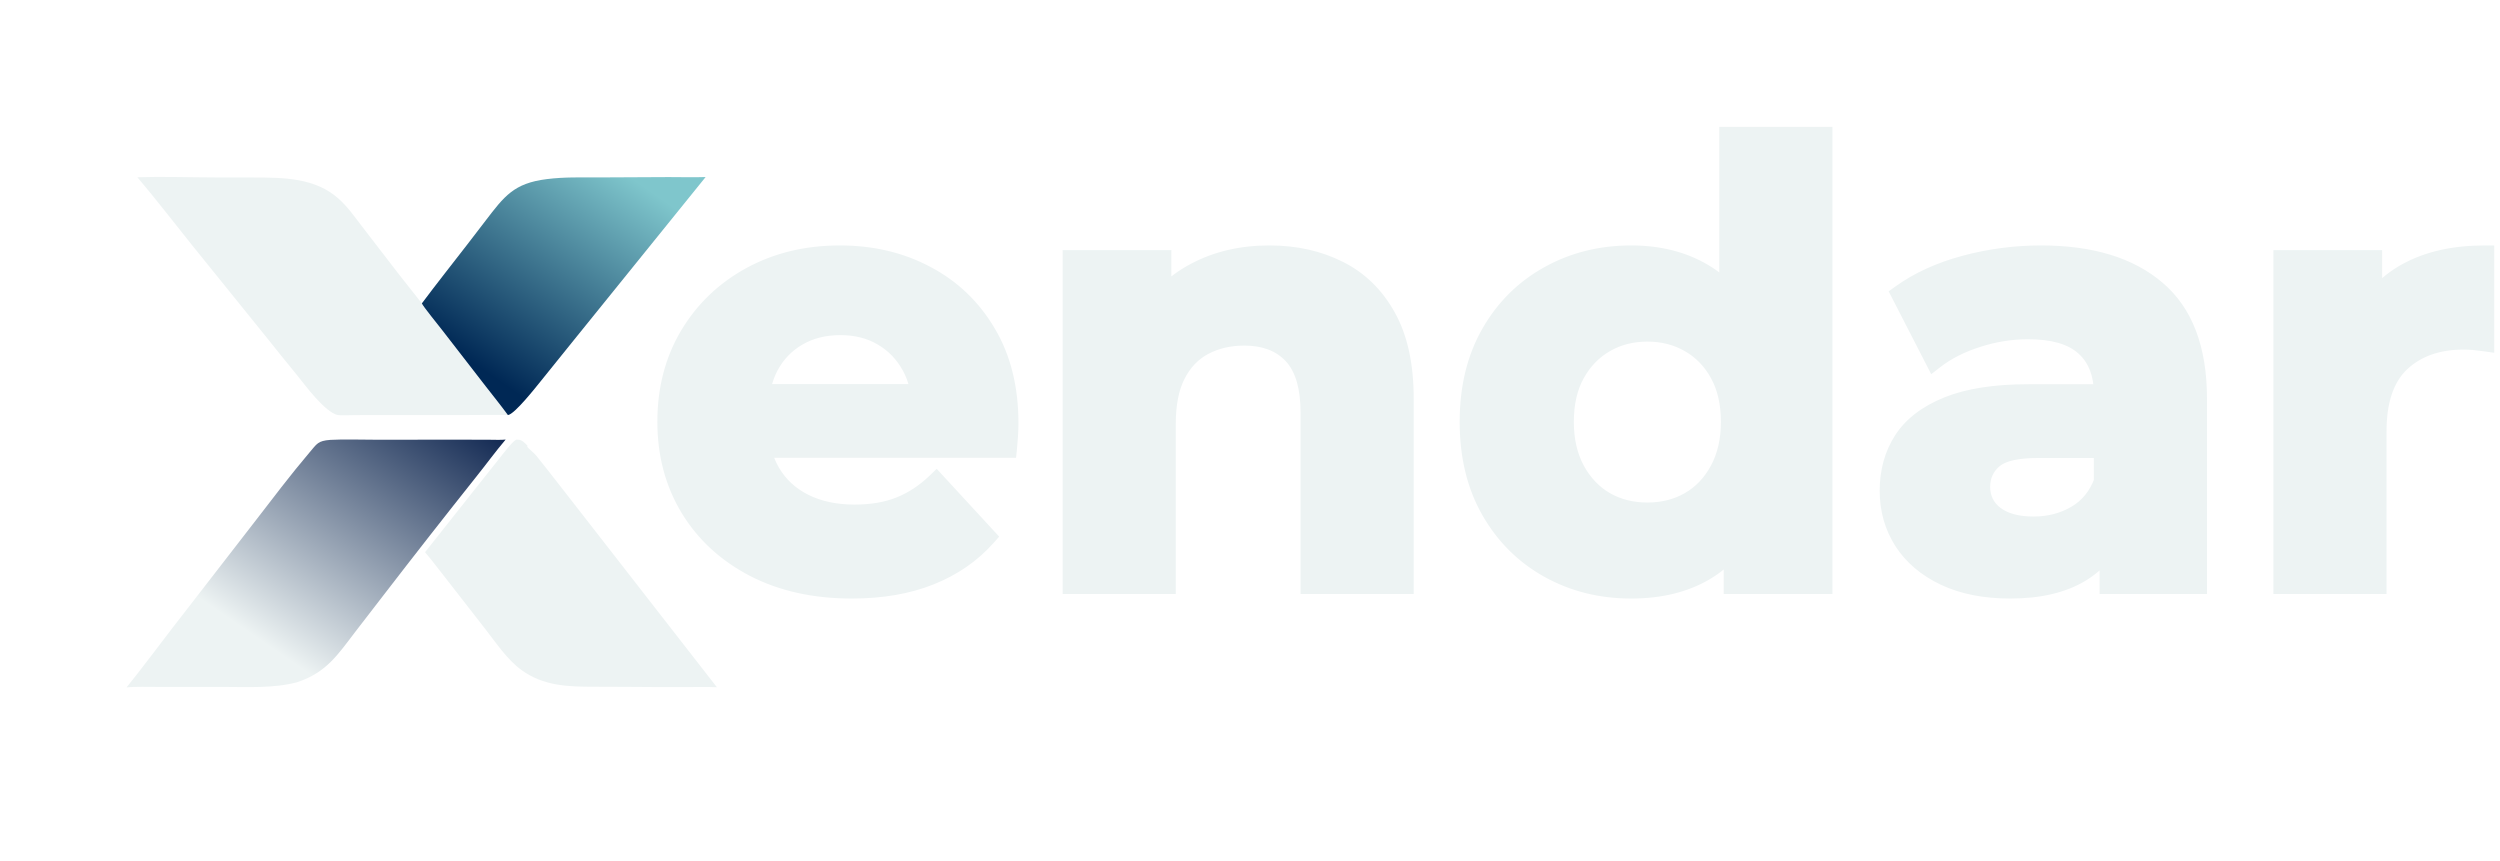
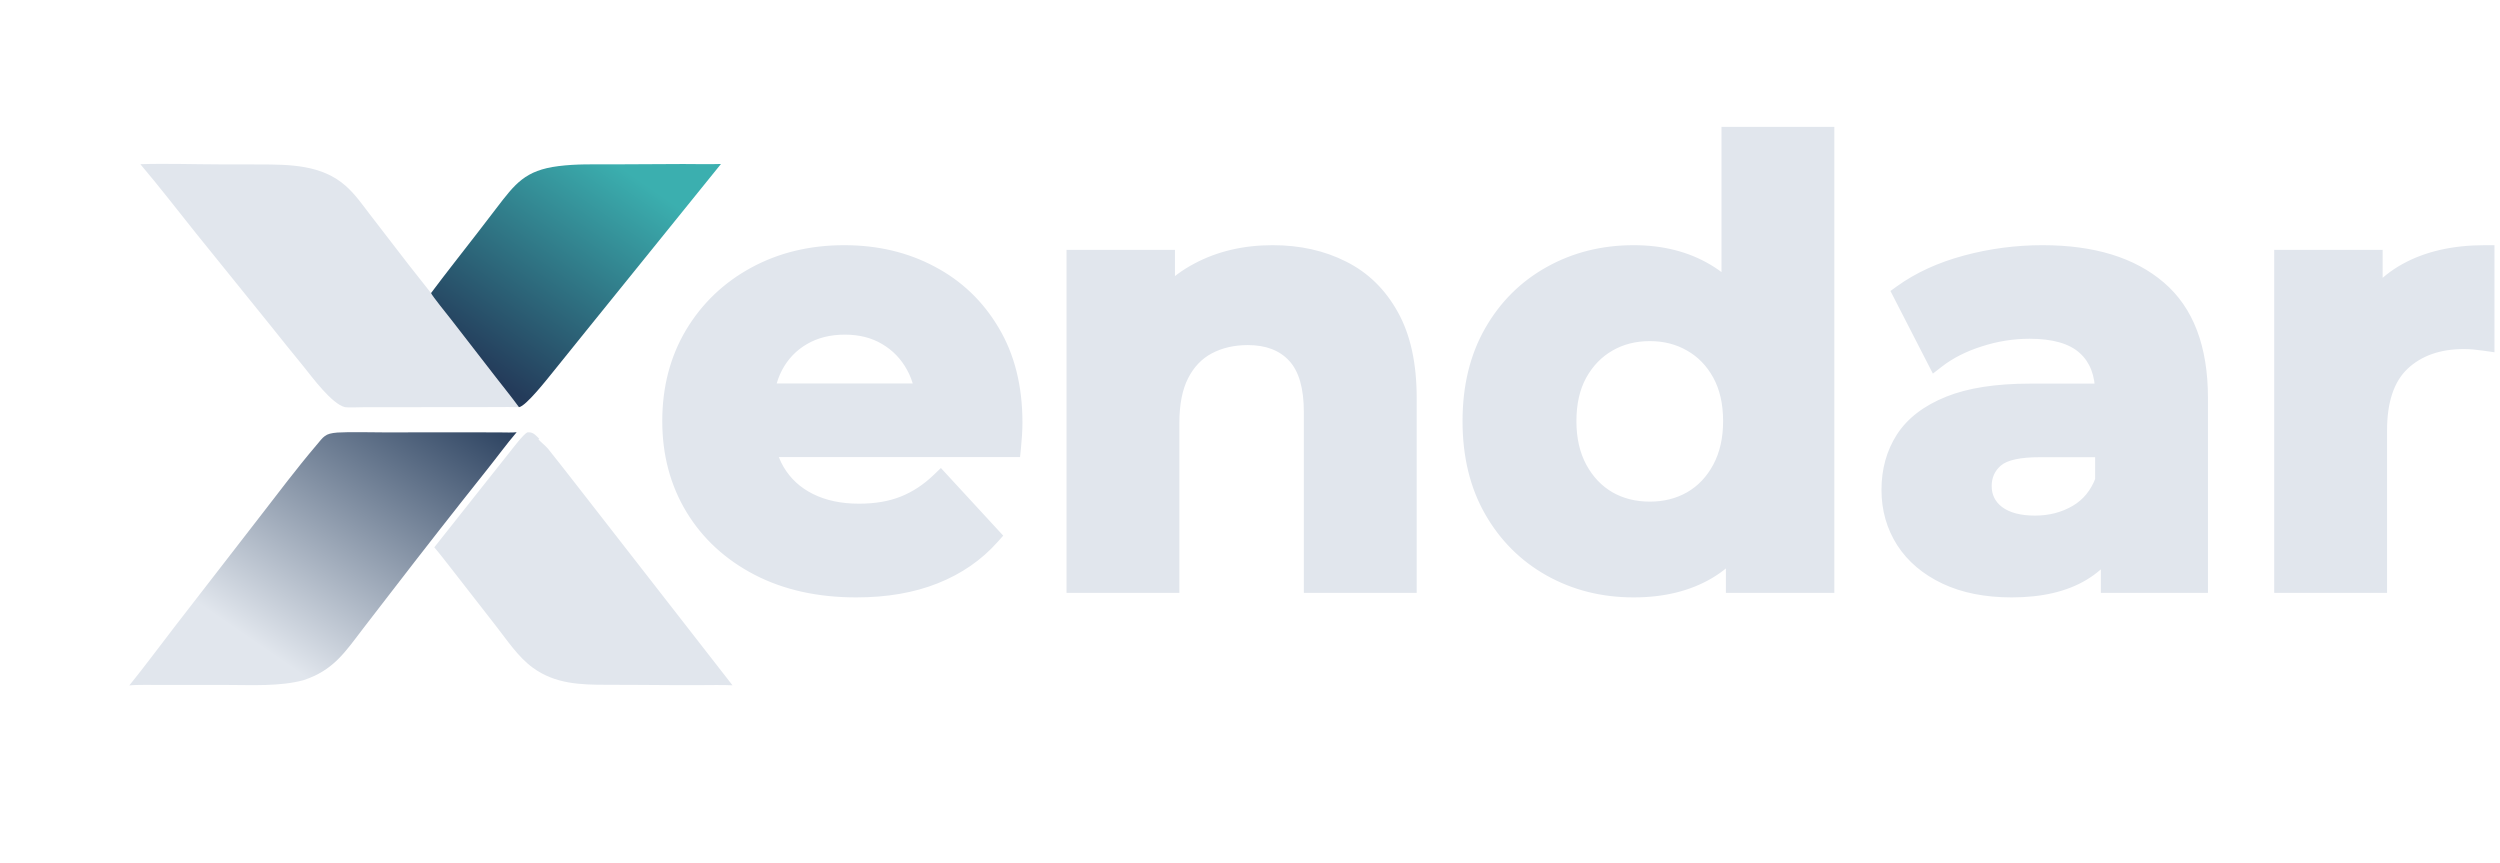
- <svg xmlns="http://www.w3.org/2000/svg" width="3823" height="1316" viewBox="0 0 3823 1316">
+ <svg xmlns="http://www.w3.org/2000/svg" width="19380" height="6684" viewBox="0 0 19380 6684">
  <defs>
    <linearGradient id="gradient_0" gradientUnits="userSpaceOnUse" x1="240.879" y1="870.87" x2="526.494" y2="455.542">
-       <stop offset="0" stop-color="#EDF3F3" />
-       <stop offset="1" stop-color="#001845" />
+       <stop offset="0" stop-color="#E1E6ED" />
+       <stop offset="1" stop-color="#243B5A" />
    </linearGradient>
  </defs>
-   <path fill="url(#gradient_0)" transform="scale(0.999916 0.999847)" d="M505 672.773C524.81 671.593 553.737 672.54 574.285 672.533L706.874 672.45L749.111 672.574C755.713 672.611 767.333 673.05 773.325 672.278C758.557 689.561 743.298 710.507 728.771 728.612C680.685 789.018 633.096 849.817 586.008 911.004L543.864 965.659C516.393 1001.49 499.33 1028.62 454.112 1043.49C418.769 1052.98 377.521 1050.63 340.617 1050.59L242.377 1050.59C230.198 1050.6 204.771 1049.99 193.554 1051.33C216.504 1023 240.368 990.697 262.842 961.579L389.243 798.35C416.717 762.846 443.779 726.848 472.83 692.62C484.948 678.342 486.036 674.312 505 672.773Z" />
-   <path fill="#EDF3F3" transform="scale(0.999916 0.999847)" d="M210.08 271.102C248.461 269.837 291.319 271.335 330.13 271.388L388.5 271.474C433.736 271.593 482.094 271.806 517.948 304.014C531.772 316.433 541.507 330.425 552.709 345.05L578.074 378.023C600.106 406.947 622.471 435.617 645.16 464.029C647.056 468.654 670.554 497.547 675.171 503.509L742.644 590.63C753.733 604.947 766.238 620.306 776.781 634.834C756.67 634.283 733.714 634.795 713.422 634.788L588.909 634.793L543.581 634.88C538.96 634.919 519.76 635.597 516.464 634.814C496.691 630.115 467.109 589.691 455.153 574.9C438.23 554.224 421.453 533.43 404.821 512.52L293.442 374.601C266.507 340.949 237.782 303.714 210.08 271.102Z" />
-   <path fill="#EDF3F3" transform="scale(0.999916 0.999847)" d="M789.348 672.481C790.454 672.453 791.562 672.456 792.669 672.489C798.637 672.722 803.159 678.049 807.206 682.264L805.891 682.851C806.683 684.579 817.083 693.078 820.123 696.858C832.81 712.636 845.261 728.72 857.738 744.651L1096.38 1051.11C1081.07 1050.34 1061.96 1050.87 1046.2 1050.87C1016.79 1050.91 987.386 1050.79 957.98 1050.51C941.462 1050.36 924.943 1050.3 908.426 1050.34C869.021 1050.34 831.101 1049.25 797.609 1024.85C775.245 1008.56 758.899 983.351 741.841 961.64L678.371 880.141C669.341 868.668 659.438 855.584 650.032 844.559L728.281 745.757L761.783 703.562C767.022 697.005 783.271 675.288 789.348 672.481Z" />
+   <path fill="url(#gradient_0)" transform="scale(5.13379 5.13362)" d="M509.46 653.159C529.445 651.968 558.627 652.924 579.358 652.916L713.117 652.832L755.727 652.958C762.388 652.995 774.11 653.438 780.155 652.659C765.257 670.095 749.863 691.226 735.207 709.491C686.697 770.43 638.687 831.766 591.184 893.494L548.668 948.631C520.954 984.777 503.741 1012.15 458.122 1027.15C422.467 1036.72 380.855 1034.35 343.625 1034.31L244.518 1034.32C232.232 1034.32 206.579 1033.71 195.263 1035.06C218.416 1006.48 242.491 973.89 265.163 944.515L392.681 779.844C420.397 744.027 447.698 707.711 477.006 673.18C489.231 658.777 490.329 654.711 509.46 653.159Z" />
+   <path fill="#E1E6ED" transform="scale(5.13379 5.13362)" d="M211.935 247.94C250.655 246.664 293.892 248.175 333.046 248.228L391.931 248.315C437.567 248.435 486.352 248.65 522.523 281.142C536.469 293.671 546.29 307.787 557.591 322.541L583.18 355.805C605.406 384.985 627.968 413.908 650.858 442.571C652.771 447.236 676.476 476.385 681.134 482.4L749.203 570.29C760.39 584.733 773.005 600.228 783.642 614.885C763.353 614.328 740.194 614.845 719.723 614.838L594.111 614.843L548.382 614.93C543.72 614.97 524.35 615.654 521.025 614.864C501.078 610.124 471.234 569.343 459.173 554.421C442.1 533.562 425.175 512.585 408.396 491.49L296.033 352.353C268.861 318.404 239.882 280.84 211.935 247.94Z" />
+   <path fill="#E1E6ED" transform="scale(5.13379 5.13362)" d="M796.319 652.864C797.436 652.836 798.553 652.839 799.67 652.872C805.69 653.107 810.253 658.481 814.335 662.733L813.009 663.325C813.808 665.069 824.3 673.643 827.366 677.456C840.165 693.373 852.726 709.6 865.313 725.671L1106.07 1034.84C1090.62 1034.06 1071.34 1034.59 1055.44 1034.59C1025.78 1034.64 996.107 1034.52 966.441 1034.24C949.777 1034.08 933.113 1034.02 916.449 1034.06C876.697 1034.06 838.442 1032.96 804.654 1008.35C782.092 991.913 765.601 966.479 748.393 944.576L684.363 862.358C675.253 850.783 665.262 837.583 655.774 826.462L734.713 726.786L768.511 684.219C773.796 677.604 790.189 655.695 796.319 652.864Z" />
  <defs>
    <linearGradient id="gradient_1" gradientUnits="userSpaceOnUse" x1="563.802" y1="444.617" x2="775.054" y2="139.919">
-       <stop offset="0" stop-color="#002855" />
-       <stop offset="1" stop-color="#7FC6CC" />
+       <stop offset="0" stop-color="#243B5A" />
+       <stop offset="1" stop-color="#3BAFAF" />
    </linearGradient>
  </defs>
-   <path fill="url(#gradient_1)" transform="scale(0.999916 0.999847)" d="M645.16 464.029C667.542 434.069 691.679 403.65 714.594 373.978L742.619 337.473C771.152 300.205 785.828 280.257 835.983 273.972C863.686 270.5 887.977 271.441 915.766 271.355L1022.55 270.838C1040.21 270.789 1062.04 271.427 1079.14 270.766L877.544 520.236L827.108 582.802C819.566 592.053 787.198 633.471 776.781 634.834C766.238 620.306 753.733 604.947 742.644 590.63L675.171 503.509C670.554 497.547 647.056 468.654 645.16 464.029Z" />
-   <path fill="#EDF3F3" transform="scale(0.999916 0.999847)" d="M1302.64 915.431Q1214.09 915.431 1147.13 880.888Q1079.67 845.845 1042.38 784.412Q1005.32 722.962 1005.32 645.179Q1005.32 566.772 1041.63 505.614Q1078.19 444.445 1141.65 409.849Q1205.13 375.378 1284.36 375.378Q1361.29 375.378 1422.9 408.205Q1485.11 440.988 1521.26 502.267Q1557.55 563.15 1557.55 647.435Q1557.55 656.242 1556.84 667.303Q1556.15 678.183 1555.22 687.257L1553.89 700.222L1122.4 700.222L1122.4 587.429L1464.61 587.429L1470.57 615.015L1394.19 649.651L1394.45 626.963Q1394.86 592.214 1380.7 566.685Q1366.79 541.245 1342.49 527.024Q1318.27 512.534 1285.27 512.534Q1251.95 512.534 1227.13 527.032Q1202.67 541.233 1189.04 566.717Q1175.41 592.58 1175.41 628.711L1175.41 651.27Q1175.41 687.986 1191.28 715.303Q1207.12 742.232 1236.23 756.789Q1266.12 771.732 1306.92 771.732Q1343.84 771.732 1371.03 760.816Q1398.43 749.896 1421.88 727.278L1432.51 717.023L1528.08 820.743L1519.38 830.51Q1482.37 872.09 1427.53 893.882Q1373.54 915.431 1302.64 915.431ZM1302.64 886.556Q1367.99 886.556 1416.87 867.048Q1465.35 847.782 1497.81 811.311L1508.6 820.91L1497.98 830.693L1421.28 747.452L1431.9 737.669L1441.92 748.06Q1414.39 774.619 1381.78 787.612Q1349.42 800.607 1306.92 800.607Q1259.3 800.607 1223.32 782.615Q1186.56 764.237 1166.31 729.807Q1146.53 695.764 1146.53 651.27L1146.53 628.711Q1146.53 585.436 1163.58 553.098Q1181.08 520.381 1212.57 502.097Q1244.14 483.659 1285.27 483.659Q1326.25 483.659 1357.08 502.105Q1388.28 520.368 1405.95 552.679Q1423.82 584.9 1423.32 627.301L1408.89 627.132L1402.93 613.983L1458.65 588.717L1464.61 601.866L1464.61 616.304L1136.83 616.304L1136.83 601.866L1151.27 601.866L1151.27 685.784L1136.83 685.784L1136.83 671.347L1540.86 671.347L1540.86 685.784L1526.49 684.311Q1527.37 675.79 1528.03 665.464Q1528.68 655.321 1528.68 647.435Q1528.68 571.103 1496.39 516.937Q1464.41 462.715 1409.32 433.688Q1354.07 404.253 1284.36 404.253Q1212.46 404.253 1155.47 435.202Q1098.93 466.025 1066.46 520.356Q1034.19 574.699 1034.19 645.179Q1034.19 714.929 1067.06 769.429Q1100.15 823.948 1160.37 855.227Q1221.1 886.556 1302.64 886.556ZM1302.64 900.993Q1217.59 900.993 1153.75 868.058Q1089.91 834.896 1054.72 776.921Q1019.75 718.945 1019.75 645.179Q1019.75 570.735 1054.04 512.985Q1088.56 455.235 1148.56 422.525Q1208.79 389.815 1284.36 389.815Q1357.68 389.815 1416.11 420.946Q1474.76 451.852 1508.82 509.602Q1543.11 567.126 1543.11 647.435Q1543.11 655.781 1542.44 666.384Q1541.76 676.986 1540.86 685.784L1136.83 685.784L1136.83 601.866L1464.61 601.866L1408.89 627.132Q1409.34 588.557 1393.32 559.682Q1377.53 530.807 1349.79 514.564Q1322.26 498.097 1285.27 498.097Q1248.05 498.097 1219.85 514.564Q1191.88 530.807 1176.31 559.907Q1160.97 589.008 1160.97 628.711L1160.97 651.27Q1160.97 691.875 1178.79 722.555Q1196.84 753.234 1229.77 769.702Q1262.71 786.17 1306.92 786.17Q1346.63 786.17 1376.4 774.214Q1406.41 762.258 1431.9 737.669L1508.6 820.91Q1473.86 859.937 1422.2 880.465Q1370.77 900.993 1302.64 900.993ZM1941.18 375.378Q2003.94 375.378 2053.48 400.388Q2104.13 425.588 2133.15 478.021Q2162.02 529.757 2162.02 609.536L2162.02 908.438L1989 908.438L1989 631.192Q1989 576.856 1966.46 552.587Q1944.32 528.551 1903.05 528.551Q1871.89 528.551 1847.77 541.313Q1824.73 553.595 1811.68 579.114Q1798.15 605.368 1798.15 648.111L1798.15 908.438L1625.13 908.438L1625.13 382.597L1791.39 382.597L1791.39 585.123L1734.6 493.961L1738.46 486.63Q1767.16 432.155 1820.95 403.675Q1873.95 375.378 1941.18 375.378ZM1941.18 404.253Q1881.17 404.253 1834.46 429.194Q1788.55 453.502 1764.01 500.088L1751.23 493.359L1763.49 485.726L1789.2 527.008L1776.95 534.642L1762.51 534.642L1762.51 397.034L1776.95 397.034L1776.95 411.472L1639.57 411.472L1639.57 397.034L1654 397.034L1654 894L1639.57 894L1639.57 879.562L1783.72 879.562L1783.72 894L1769.28 894L1769.28 648.111Q1769.28 598.365 1785.98 565.966Q1803.15 532.381 1834.26 515.789Q1864.73 499.676 1903.05 499.676Q1956.98 499.676 1987.62 532.939Q2017.87 565.517 2017.87 631.192L2017.87 894L2003.44 894L2003.44 879.562L2147.59 879.562L2147.59 894L2133.15 894L2133.15 609.536Q2133.15 537.27 2107.88 492.004Q2083.22 447.435 2040.47 426.165Q1997.07 404.253 1941.18 404.253ZM1941.18 389.815Q2000.5 389.815 2046.97 413.276Q2093.67 436.512 2120.52 485.013Q2147.59 533.514 2147.59 609.536L2147.59 894L2003.44 894L2003.44 631.192Q2003.44 571.187 1977.04 542.763Q1950.65 514.113 1903.05 514.113Q1868.31 514.113 1841.02 528.551Q1813.94 542.988 1798.83 572.54Q1783.72 601.866 1783.72 648.111L1783.72 894L1639.57 894L1639.57 397.034L1776.95 397.034L1776.95 534.642L1751.23 493.359Q1777.85 442.828 1827.71 416.435Q1877.56 389.815 1941.18 389.815ZM2494.67 915.431Q2421.43 915.431 2361.53 882.02Q2301.62 848.468 2266.92 787.688Q2232.31 727.062 2232.31 645.179Q2232.31 563.521 2266.92 502.895Q2301.63 442.095 2361.55 408.779Q2421.43 375.378 2494.67 375.378Q2561.78 375.378 2612.1 405.135Q2662.87 434.914 2690.94 495.404Q2718.45 554.691 2718.45 645.179Q2718.45 735.519 2692.18 795.148Q2665.26 856.268 2614.31 886.151Q2564.22 915.431 2494.67 915.431ZM2494.67 886.556Q2556.4 886.556 2599.7 861.244Q2642.6 836.084 2665.76 783.508Q2689.57 729.442 2689.57 645.179Q2689.57 561.063 2664.75 507.557Q2640.48 455.254 2597.4 429.99Q2553.88 404.253 2494.67 404.253Q2428.94 404.253 2375.58 434.016Q2322.71 463.413 2292 517.21Q2261.19 571.182 2261.19 645.179Q2261.19 719.401 2292 773.373Q2322.72 827.191 2375.6 856.802Q2428.94 886.556 2494.67 886.556ZM2519.48 768.574Q2551.52 768.574 2576.61 754.234Q2601.67 739.832 2616.64 712.09Q2631.82 683.942 2631.82 645.179Q2631.82 605.809 2616.7 578.384Q2601.75 551.279 2576.65 537.05Q2551.47 522.46 2519.48 522.46Q2487.27 522.46 2462.2 536.983Q2437.19 551.277 2422 578.455Q2406.91 605.809 2406.91 645.179Q2406.91 683.942 2422.1 712.09Q2437.27 739.833 2462.2 754.277Q2487.22 768.574 2519.48 768.574ZM2519.48 797.449Q2479.55 797.449 2447.73 779.262Q2415.81 760.77 2396.69 725.801Q2378.04 691.235 2378.04 645.179Q2378.04 598.375 2396.79 564.369Q2415.89 530.188 2447.73 511.998Q2479.51 493.585 2519.48 493.585Q2559.23 493.585 2590.89 511.931Q2623.09 530.186 2641.98 564.44Q2660.7 598.375 2660.7 645.179Q2660.7 691.235 2642.05 725.801Q2623.18 760.772 2590.94 779.305Q2559.18 797.449 2519.48 797.449ZM2636.11 894L2636.11 792.261L2638.59 644.485L2653.03 644.728L2638.62 645.631L2629.34 497.646L2629.34 194.007L2802.37 194.007L2802.37 908.438L2636.11 908.438L2636.11 894ZM2664.98 894L2650.55 894L2650.55 879.562L2787.93 879.562L2787.93 894L2773.49 894L2773.49 208.444L2787.93 208.444L2787.93 222.882L2643.78 222.882L2643.78 208.444L2658.22 208.444L2658.22 497.194L2643.78 497.194L2658.19 496.291L2667.47 644.397L2664.98 792.261L2664.98 894ZM2494.67 900.993Q2425.19 900.993 2368.56 869.411Q2312.17 837.829 2279.46 780.53Q2246.75 723.231 2246.75 645.179Q2246.75 567.352 2279.46 510.053Q2312.17 452.754 2368.56 421.397Q2425.19 389.815 2494.67 389.815Q2557.83 389.815 2604.75 417.562Q2651.67 445.084 2677.84 501.48Q2704.01 557.877 2704.01 645.179Q2704.01 732.48 2678.97 789.328Q2653.93 846.176 2607.01 873.697Q2560.31 900.993 2494.67 900.993ZM2519.48 783.012Q2555.35 783.012 2583.77 766.77Q2612.42 750.302 2629.34 718.945Q2646.26 687.589 2646.26 645.179Q2646.26 602.092 2629.34 571.412Q2612.42 540.732 2583.77 524.49Q2555.35 508.022 2519.48 508.022Q2483.39 508.022 2454.96 524.49Q2426.54 540.732 2409.4 571.412Q2392.48 602.092 2392.48 645.179Q2392.48 687.589 2409.4 718.945Q2426.54 750.302 2454.96 766.77Q2483.39 783.012 2519.48 783.012ZM2650.55 894L2650.55 792.261L2653.03 644.728L2643.78 497.194L2643.78 208.444L2787.93 208.444L2787.93 894L2650.55 894ZM3211 894L3211 797.224L3225.44 797.224L3212.04 802.609L3202.2 778.135L3202.2 601.866Q3202.2 562.032 3178.76 540.84Q3154.65 518.851 3101.59 518.851Q3064.61 518.851 3028.43 530.557Q2992.46 541.983 2967.2 561.608L2953.45 572.289L2888.39 445.588L2898.47 438.329Q2941.67 407.237 3001.29 391.213Q3060.21 375.378 3121.44 375.378Q3240.7 375.378 3307.46 432.538Q3375.23 490.305 3375.23 609.987L3375.23 908.438L3211 908.438L3211 894ZM3239.87 894L3225.44 894L3225.44 879.562L3360.79 879.562L3360.79 894L3346.35 894L3346.35 609.987Q3346.35 503.632 3288.69 454.472Q3230.03 404.253 3121.44 404.253Q3064.02 404.253 3008.79 419.098Q2954.26 433.753 2915.34 461.765L2906.91 450.047L2919.75 443.452L2971.19 543.612L2958.34 550.207L2949.48 538.806Q2978.81 516.021 3019.54 503.084Q3060.06 489.976 3101.59 489.976Q3165.84 489.976 3198.12 519.42Q3231.08 549.21 3231.08 601.866L3231.08 775.342L3216.64 775.342L3230.03 769.956L3239.87 794.43L3239.87 894ZM3074.29 915.431Q3013.09 915.431 2968.44 894.432Q2923.2 873.041 2898.86 835.538Q2874.65 797.603 2874.65 750.527Q2874.65 702.529 2898.37 665.578Q2922.55 628.299 2973.94 607.645Q3023.68 587.654 3102.04 587.654L3248.22 587.654L3248.22 700.447L3118.06 700.447Q3072.47 700.447 3057.6 713.375Q3043.61 725.526 3043.61 744.662Q3043.61 764.619 3059.4 776.752Q3077.08 790.005 3109.94 790.005Q3142.34 790.005 3167.83 775.067Q3192.28 760.744 3203.11 731.717L3217.55 693.05L3253.7 803.746L3252.26 808.213Q3235.25 860.734 3188.87 888.559Q3143.93 915.431 3074.29 915.431ZM3074.29 886.556Q3135.95 886.556 3174.02 863.799Q3211.11 841.543 3224.78 799.318L3238.52 803.766L3224.8 808.248L3202.91 741.249L3216.64 736.767L3230.16 741.816Q3215.73 780.465 3182.43 799.98Q3150.17 818.88 3109.94 818.88Q3067.45 818.88 3041.81 799.648Q3014.74 778.846 3014.74 744.662Q3014.74 712.365 3038.66 691.58Q3061.68 671.572 3118.06 671.572L3233.78 671.572L3233.78 686.01L3219.35 686.01L3219.35 602.092L3233.78 602.092L3233.78 616.529L3102.04 616.529Q3029.26 616.529 2984.71 634.437Q2941.8 651.682 2922.67 681.176Q2903.52 710.999 2903.52 750.527Q2903.52 789.174 2923.08 819.818Q2942.95 850.442 2980.73 868.302Q3019.54 886.556 3074.29 886.556ZM3225.44 894L3225.44 797.224L3216.64 775.342L3216.64 601.866Q3216.64 555.621 3188.44 530.13Q3160.24 504.413 3101.59 504.413Q3062.34 504.413 3023.99 516.82Q2985.64 529.002 2958.34 550.207L2906.91 450.047Q2947.97 420.495 3005.04 405.155Q3062.11 389.815 3121.44 389.815Q3235.36 389.815 3298.07 443.505Q3360.79 496.969 3360.79 609.987L3360.79 894L3225.44 894ZM3074.29 900.993Q3016.32 900.993 2974.58 881.367Q2933.08 861.741 2910.97 827.678Q2889.09 793.389 2889.09 750.527Q2889.09 706.764 2910.52 673.377Q2932.17 639.99 2979.32 621.041Q3026.47 602.092 3102.04 602.092L3233.78 602.092L3233.78 686.01L3118.06 686.01Q3067.07 686.01 3048.13 702.478Q3029.18 718.945 3029.18 744.662Q3029.18 771.732 3050.61 788.2Q3072.26 804.442 3109.94 804.442Q3146.26 804.442 3175.13 787.523Q3204.01 770.604 3216.64 736.767L3238.52 803.766Q3223.18 851.139 3181.45 876.179Q3139.94 900.993 3074.29 900.993ZM3476.79 894L3476.79 382.597L3643.05 382.597L3643.05 537.574L3615.53 543.68L3593.89 497.325L3596.31 491.46Q3620.13 433.77 3673.51 404.251Q3725.72 375.378 3800.05 375.378L3814.49 375.378L3814.49 539.558L3798.01 537.204Q3788.92 535.905 3781.64 535.262Q3774.81 534.642 3767.8 534.642Q3713.5 534.642 3681.35 564.798Q3649.81 594.557 3649.81 659.391L3649.81 908.438L3476.79 908.438L3476.79 894ZM3505.67 894L3491.23 894L3491.23 879.562L3635.38 879.562L3635.38 894L3620.94 894L3620.94 659.391Q3620.94 582.105 3661.59 543.737Q3702.08 505.767 3767.8 505.767Q3776.12 505.767 3784.18 506.499Q3792.24 507.21 3802.1 508.619L3800.05 522.911L3785.62 522.911L3785.62 389.815L3800.05 389.815L3800.05 404.253Q3733.17 404.253 3687.48 429.52Q3642.96 454.142 3623.01 502.477L3609.66 496.969L3622.74 490.863L3641.69 531.469L3628.61 537.574L3614.17 537.574L3614.17 397.034L3628.61 397.034L3628.61 411.472L3491.23 411.472L3491.23 397.034L3505.67 397.034L3505.67 894ZM3491.23 894L3491.23 397.034L3628.61 397.034L3628.61 537.574L3609.66 496.969Q3631.54 443.956 3680.49 416.886Q3729.45 389.815 3800.05 389.815L3800.05 522.911Q3790.58 521.558 3782.91 520.881Q3775.47 520.204 3767.8 520.204Q3707.79 520.204 3671.47 554.268Q3635.38 588.331 3635.38 659.391L3635.38 894L3491.23 894Z" />
+   <path fill="url(#gradient_1)" transform="scale(5.13379 5.13362)" d="M650.858 442.571C673.438 412.346 697.788 381.659 720.905 351.724L749.178 314.897C777.963 277.3 792.769 257.175 843.366 250.835C871.314 247.333 895.819 248.282 923.854 248.195L1031.58 247.673C1049.4 247.624 1071.42 248.268 1088.67 247.601L885.294 499.274L834.413 562.392C826.804 571.725 794.151 613.509 783.642 614.885C773.005 600.228 760.39 584.733 749.203 570.29L681.134 482.4C676.476 476.385 652.771 447.236 650.858 442.571Z" />
+   <path fill="#E1E6ED" transform="scale(5.13379 5.13362)" d="M1292.83 902.106Q1205.63 902.106 1139.68 868.087Q1073.24 833.574 1036.52 773.073Q1000.02 712.553 1000.02 635.949Q1000.02 558.73 1035.78 498.499Q1071.78 438.257 1134.29 404.185Q1196.8 370.236 1274.84 370.236Q1350.6 370.236 1411.27 402.565Q1472.55 434.852 1508.14 495.202Q1543.89 555.162 1543.89 638.17Q1543.89 646.845 1543.19 657.738Q1542.51 668.453 1541.59 677.39L1540.28 690.158L1115.32 690.158L1115.32 579.074L1452.35 579.074L1458.22 606.242L1383 640.353L1383.26 618.009Q1383.66 583.786 1369.71 558.644Q1356.01 533.59 1332.08 519.584Q1308.23 505.314 1275.73 505.314Q1242.92 505.314 1218.47 519.592Q1194.38 533.578 1180.96 558.676Q1167.53 584.147 1167.53 619.73L1167.53 641.947Q1167.53 678.107 1183.16 705.01Q1198.76 731.531 1227.43 745.868Q1256.87 760.585 1297.06 760.585Q1333.41 760.585 1360.19 749.834Q1387.17 739.08 1410.27 716.804L1420.74 706.704L1514.86 808.853L1506.29 818.472Q1469.84 859.422 1415.83 880.884Q1362.66 902.106 1292.83 902.106ZM1292.83 873.668Q1357.2 873.668 1405.33 854.456Q1453.08 835.483 1485.05 799.564L1495.67 809.018L1485.22 818.652L1409.68 736.672L1420.14 727.038L1430.01 737.271Q1402.89 763.428 1370.78 776.224Q1338.91 789.022 1297.06 789.022Q1250.16 789.022 1214.72 771.303Q1178.52 753.203 1158.57 719.294Q1139.09 685.768 1139.09 641.947L1139.09 619.73Q1139.09 577.111 1155.88 545.263Q1173.12 513.042 1204.13 495.035Q1235.22 476.876 1275.73 476.876Q1316.09 476.877 1346.45 495.042Q1377.18 513.029 1394.58 544.85Q1412.18 576.583 1411.69 618.342L1397.48 618.175L1391.6 605.226L1446.48 580.343L1452.35 593.292L1452.35 607.511L1129.54 607.511L1129.54 593.292L1143.76 593.292L1143.76 675.939L1129.54 675.939L1129.54 661.72L1527.44 661.72L1527.44 675.939L1513.3 674.488Q1514.16 666.096 1514.81 655.927Q1515.45 645.937 1515.45 638.17Q1515.45 562.995 1483.65 509.65Q1452.15 456.249 1397.9 427.662Q1343.49 398.673 1274.84 398.673Q1204.03 398.673 1147.9 429.153Q1092.21 459.51 1060.23 513.018Q1028.46 566.536 1028.46 635.949Q1028.46 704.642 1060.83 758.317Q1093.42 812.01 1152.72 842.814Q1212.53 873.668 1292.83 873.668ZM1292.83 887.887Q1209.08 887.887 1146.2 855.451Q1083.33 822.792 1048.67 765.695Q1014.24 708.598 1014.24 635.949Q1014.24 562.633 1048.01 505.758Q1082 448.883 1141.09 416.669Q1200.41 384.455 1274.84 384.455Q1347.04 384.455 1404.58 415.114Q1462.35 445.551 1495.9 502.426Q1529.67 559.079 1529.67 638.17Q1529.67 646.391 1529 656.833Q1528.33 667.274 1527.44 675.939L1129.54 675.939L1129.54 593.292L1452.35 593.292L1397.48 618.175Q1397.92 580.185 1382.15 551.747Q1366.59 523.31 1339.27 507.313Q1312.16 491.095 1275.73 491.095Q1239.07 491.095 1211.3 507.313Q1183.75 523.31 1168.42 551.969Q1153.31 580.629 1153.31 619.73L1153.31 641.947Q1153.31 681.938 1170.86 712.152Q1188.64 742.367 1221.07 758.585Q1253.51 774.804 1297.06 774.804Q1336.16 774.804 1365.48 763.029Q1395.03 751.254 1420.14 727.038L1495.67 809.018Q1461.46 847.453 1410.58 867.67Q1359.93 887.887 1292.83 887.887ZM1921.7 370.236Q1983.51 370.236 2032.3 394.867Q2082.18 419.685 2110.76 471.324Q2139.2 522.276 2139.2 600.846L2139.2 895.219L1968.8 895.219L1968.8 622.174Q1968.8 568.661 1946.6 544.76Q1924.79 521.088 1884.15 521.088Q1853.47 521.088 1829.7 533.657Q1807.02 545.753 1794.17 570.885Q1780.84 596.741 1780.84 638.837L1780.84 895.219L1610.44 895.219L1610.44 377.345L1774.18 377.345L1774.18 576.803L1718.25 487.022L1722.05 479.803Q1750.31 426.152 1803.29 398.104Q1855.49 370.236 1921.7 370.236ZM1921.7 398.673Q1862.6 398.673 1816.6 423.237Q1771.38 447.176 1747.21 493.057L1734.63 486.43L1746.7 478.912L1772.03 519.568L1759.96 527.086L1745.74 527.086L1745.74 391.564L1759.96 391.564L1759.96 405.783L1624.66 405.783L1624.66 391.564L1638.88 391.564L1638.88 881L1624.66 881L1624.66 866.781L1766.62 866.781L1766.62 881L1752.41 881L1752.41 638.837Q1752.41 589.844 1768.85 557.936Q1785.77 524.86 1816.41 508.519Q1846.41 492.65 1884.15 492.65Q1937.26 492.65 1967.44 525.409Q1997.24 557.494 1997.24 622.174L1997.24 881L1983.02 881L1983.02 866.781L2124.98 866.781L2124.98 881L2110.76 881L2110.76 600.846Q2110.76 529.675 2085.88 485.095Q2061.59 441.201 2019.49 420.253Q1976.74 398.673 1921.7 398.673ZM1921.7 384.455Q1980.13 384.455 2025.9 407.56Q2071.88 430.443 2098.32 478.209Q2124.98 525.976 2124.98 600.846L2124.98 881L1983.02 881L1983.02 622.174Q1983.02 563.078 1957.02 535.084Q1931.03 506.869 1884.15 506.869Q1849.94 506.869 1823.05 521.088Q1796.39 535.307 1781.51 564.411Q1766.62 593.292 1766.62 638.837L1766.62 881L1624.66 881L1624.66 391.564L1759.96 391.564L1759.96 527.086L1734.63 486.43Q1760.85 436.664 1809.95 410.67Q1859.05 384.455 1921.7 384.455ZM2466.81 902.106Q2394.68 902.106 2335.69 869.201Q2276.68 836.157 2242.51 776.299Q2208.42 716.592 2208.42 635.949Q2208.42 555.528 2242.51 495.821Q2276.69 435.942 2335.7 403.131Q2394.68 370.236 2466.81 370.236Q2532.9 370.236 2582.46 399.542Q2632.46 428.87 2660.1 488.443Q2687.2 546.832 2687.2 635.949Q2687.2 724.92 2661.33 783.646Q2634.81 843.839 2584.64 873.27Q2535.31 902.106 2466.81 902.106ZM2466.81 873.668Q2527.61 873.668 2570.25 848.74Q2612.5 823.962 2635.3 772.182Q2658.76 718.935 2658.76 635.949Q2658.76 553.108 2634.31 500.412Q2610.41 448.902 2567.99 424.02Q2525.12 398.673 2466.81 398.673Q2402.07 398.673 2349.52 427.985Q2297.45 456.937 2267.21 509.919Q2236.86 563.073 2236.86 635.949Q2236.86 709.046 2267.21 762.2Q2297.46 815.203 2349.54 844.366Q2402.07 873.668 2466.81 873.668ZM2491.24 757.475Q2522.79 757.475 2547.51 743.352Q2572.18 729.167 2586.93 701.846Q2601.88 674.125 2601.88 635.949Q2601.88 597.175 2586.99 570.166Q2572.27 543.472 2547.55 529.458Q2522.75 515.089 2491.24 515.089Q2459.52 515.089 2434.83 529.392Q2410.2 543.47 2395.24 570.236Q2380.38 597.175 2380.38 635.949Q2380.38 674.125 2395.34 701.846Q2410.28 729.169 2434.83 743.394Q2459.47 757.475 2491.24 757.475ZM2491.24 785.912Q2451.92 785.912 2420.58 768Q2389.14 749.789 2370.31 715.349Q2351.94 681.308 2351.94 635.949Q2351.94 589.854 2370.41 556.364Q2389.23 522.7 2420.58 504.786Q2451.88 486.652 2491.24 486.652Q2530.39 486.652 2561.57 504.72Q2593.29 522.698 2611.89 556.433Q2630.32 589.854 2630.32 635.949Q2630.32 681.308 2611.95 715.349Q2593.37 749.791 2561.62 768.043Q2530.34 785.912 2491.24 785.912ZM2606.1 881L2606.1 780.802L2608.55 635.265L2622.77 635.504L2608.58 636.394L2599.44 490.652L2599.44 191.613L2769.84 191.613L2769.84 895.219L2606.1 895.219L2606.1 881ZM2634.54 881L2620.32 881L2620.32 866.781L2755.62 866.781L2755.62 881L2741.4 881L2741.4 205.832L2755.62 205.832L2755.62 220.05L2613.66 220.05L2613.66 205.832L2627.88 205.832L2627.88 490.207L2613.66 490.207L2627.85 489.317L2636.99 635.179L2634.54 780.802L2634.54 881ZM2466.81 887.887Q2398.38 887.887 2342.61 856.784Q2287.07 825.68 2254.86 769.25Q2222.64 712.819 2222.64 635.949Q2222.64 559.301 2254.86 502.87Q2287.07 446.439 2342.61 415.558Q2398.38 384.455 2466.81 384.455Q2529.01 384.455 2575.22 411.781Q2621.43 438.886 2647.21 494.428Q2672.98 549.97 2672.98 635.949Q2672.98 721.928 2648.32 777.914Q2623.66 833.9 2577.44 861.005Q2531.46 887.887 2466.81 887.887ZM2491.24 771.693Q2526.57 771.693 2554.56 755.697Q2582.78 739.479 2599.44 708.598Q2616.1 677.716 2616.1 635.949Q2616.1 593.515 2599.44 563.3Q2582.78 533.085 2554.56 517.089Q2526.57 500.871 2491.24 500.871Q2455.7 500.871 2427.7 517.089Q2399.71 533.085 2382.83 563.3Q2366.16 593.515 2366.16 635.949Q2366.16 677.716 2382.83 708.598Q2399.71 739.479 2427.7 755.697Q2455.7 771.693 2491.24 771.693ZM2620.32 881L2620.32 780.802L2622.77 635.504L2613.66 490.207L2613.66 205.832L2755.62 205.832L2755.62 881L2620.32 881ZM3172.28 881L3172.28 785.69L3186.5 785.69L3173.31 790.994L3163.62 766.891L3163.62 593.292Q3163.62 554.062 3140.53 533.191Q3116.79 511.535 3064.53 511.535Q3028.12 511.535 2992.48 523.063Q2957.06 534.316 2932.18 553.645L2918.64 564.163L2854.56 439.382L2864.49 432.233Q2907.04 401.612 2965.75 385.831Q3023.77 370.236 3084.08 370.236Q3201.53 370.236 3267.29 426.529Q3334.02 483.422 3334.02 601.291L3334.02 895.219L3172.28 895.219L3172.28 881ZM3200.72 881L3186.5 881L3186.5 866.781L3319.8 866.781L3319.8 881L3305.58 881L3305.58 601.291Q3305.58 496.547 3248.79 448.132Q3191.02 398.673 3084.08 398.673Q3027.53 398.673 2973.13 413.293Q2919.43 427.727 2881.11 455.314L2872.8 443.773L2885.45 437.278L2936.1 535.921L2923.46 542.416L2914.73 531.187Q2943.62 508.748 2983.73 496.007Q3023.63 483.097 3064.53 483.097Q3127.81 483.097 3159.6 512.095Q3192.06 541.434 3192.06 593.292L3192.06 764.14L3177.84 764.14L3191.03 758.836L3200.72 782.939L3200.72 881ZM3037.65 902.106Q2977.38 902.106 2933.4 881.426Q2888.84 860.358 2864.87 823.423Q2841.03 786.063 2841.03 739.701Q2841.03 692.43 2864.39 656.039Q2888.2 619.325 2938.81 598.984Q2987.8 579.296 3064.98 579.296L3208.94 579.296L3208.94 690.38L3080.75 690.38Q3035.86 690.38 3021.2 703.112Q3007.43 715.079 3007.43 733.925Q3007.43 753.579 3022.99 765.529Q3040.39 778.581 3072.75 778.581Q3104.66 778.581 3129.77 763.869Q3153.84 749.763 3164.52 721.176L3178.73 683.094L3214.34 792.114L3212.92 796.513Q3196.17 848.239 3150.49 875.641Q3106.23 902.106 3037.65 902.106ZM3037.65 873.668Q3098.37 873.668 3135.86 851.256Q3172.4 829.338 3185.86 787.753L3199.39 792.133L3185.87 796.547L3164.32 730.563L3177.84 726.149L3191.16 731.122Q3176.95 769.185 3144.15 788.405Q3112.38 807.018 3072.75 807.018Q3030.91 807.018 3005.66 788.078Q2979 767.591 2979 733.925Q2979 702.117 3002.55 681.647Q3025.23 661.942 3080.75 661.942L3194.72 661.942L3194.72 676.161L3180.5 676.161L3180.5 593.515L3194.72 593.515L3194.72 607.733L3064.98 607.733Q2993.3 607.733 2949.42 625.37Q2907.16 642.353 2888.32 671.4Q2869.47 700.771 2869.47 739.701Q2869.47 777.763 2888.73 807.942Q2908.3 838.102 2945.5 855.692Q2983.73 873.668 3037.65 873.668ZM3186.5 881L3186.5 785.69L3177.84 764.14L3177.84 593.292Q3177.84 547.748 3150.07 522.643Q3122.3 497.316 3064.53 497.316Q3025.87 497.316 2988.11 509.535Q2950.34 521.532 2923.46 542.416L2872.8 443.773Q2913.24 414.669 2969.44 399.562Q3025.65 384.455 3084.08 384.455Q3196.28 384.455 3258.04 437.331Q3319.8 489.984 3319.8 601.291L3319.8 881L3186.5 881ZM3037.65 887.887Q2980.55 887.887 2939.45 868.559Q2898.57 849.23 2876.8 815.683Q2855.25 781.913 2855.25 739.701Q2855.25 696.601 2876.36 663.72Q2897.68 630.839 2944.12 612.177Q2990.55 593.515 3064.98 593.515L3194.72 593.515L3194.72 676.161L3080.75 676.161Q3030.54 676.161 3011.88 692.379Q2993.22 708.598 2993.22 733.925Q2993.22 760.585 3014.32 776.803Q3035.65 792.799 3072.75 792.799Q3108.52 792.799 3136.96 776.137Q3165.4 759.474 3177.84 726.149L3199.39 792.133Q3184.28 838.788 3143.18 863.449Q3102.3 887.887 3037.65 887.887ZM3434.05 881L3434.05 377.345L3597.79 377.345L3597.79 529.975L3570.68 535.988L3549.38 490.335L3551.76 484.559Q3575.21 427.743 3627.78 398.672Q3679.21 370.236 3752.41 370.236L3766.63 370.236L3766.63 531.928L3750.4 529.61Q3741.45 528.331 3734.28 527.698Q3727.55 527.086 3720.64 527.086Q3667.17 527.086 3635.51 556.786Q3604.45 586.094 3604.45 649.945L3604.45 895.219L3434.05 895.219L3434.05 881ZM3462.49 881L3448.27 881L3448.27 866.781L3590.23 866.781L3590.23 881L3576.01 881L3576.01 649.945Q3576.01 573.83 3616.05 536.044Q3655.92 498.649 3720.64 498.649Q3728.84 498.649 3736.78 499.37Q3744.72 500.071 3754.43 501.458L3752.41 515.534L3738.2 515.534L3738.2 384.455L3752.41 384.455L3752.41 398.673Q3686.55 398.673 3641.55 423.558Q3597.7 447.806 3578.05 495.409L3564.9 489.984L3577.79 483.971L3596.45 523.962L3583.57 529.975L3569.35 529.975L3569.35 391.564L3583.57 391.564L3583.57 405.783L3448.27 405.783L3448.27 391.564L3462.49 391.564L3462.49 881ZM3448.27 881L3448.27 391.564L3583.57 391.564L3583.57 529.975L3564.9 489.984Q3586.45 437.775 3634.67 411.115Q3682.88 384.455 3752.41 384.455L3752.41 515.534Q3743.08 514.201 3735.53 513.534Q3728.2 512.868 3720.64 512.868Q3661.55 512.868 3625.78 546.415Q3590.23 579.962 3590.23 649.945L3590.23 881L3448.27 881Z" />
</svg>
